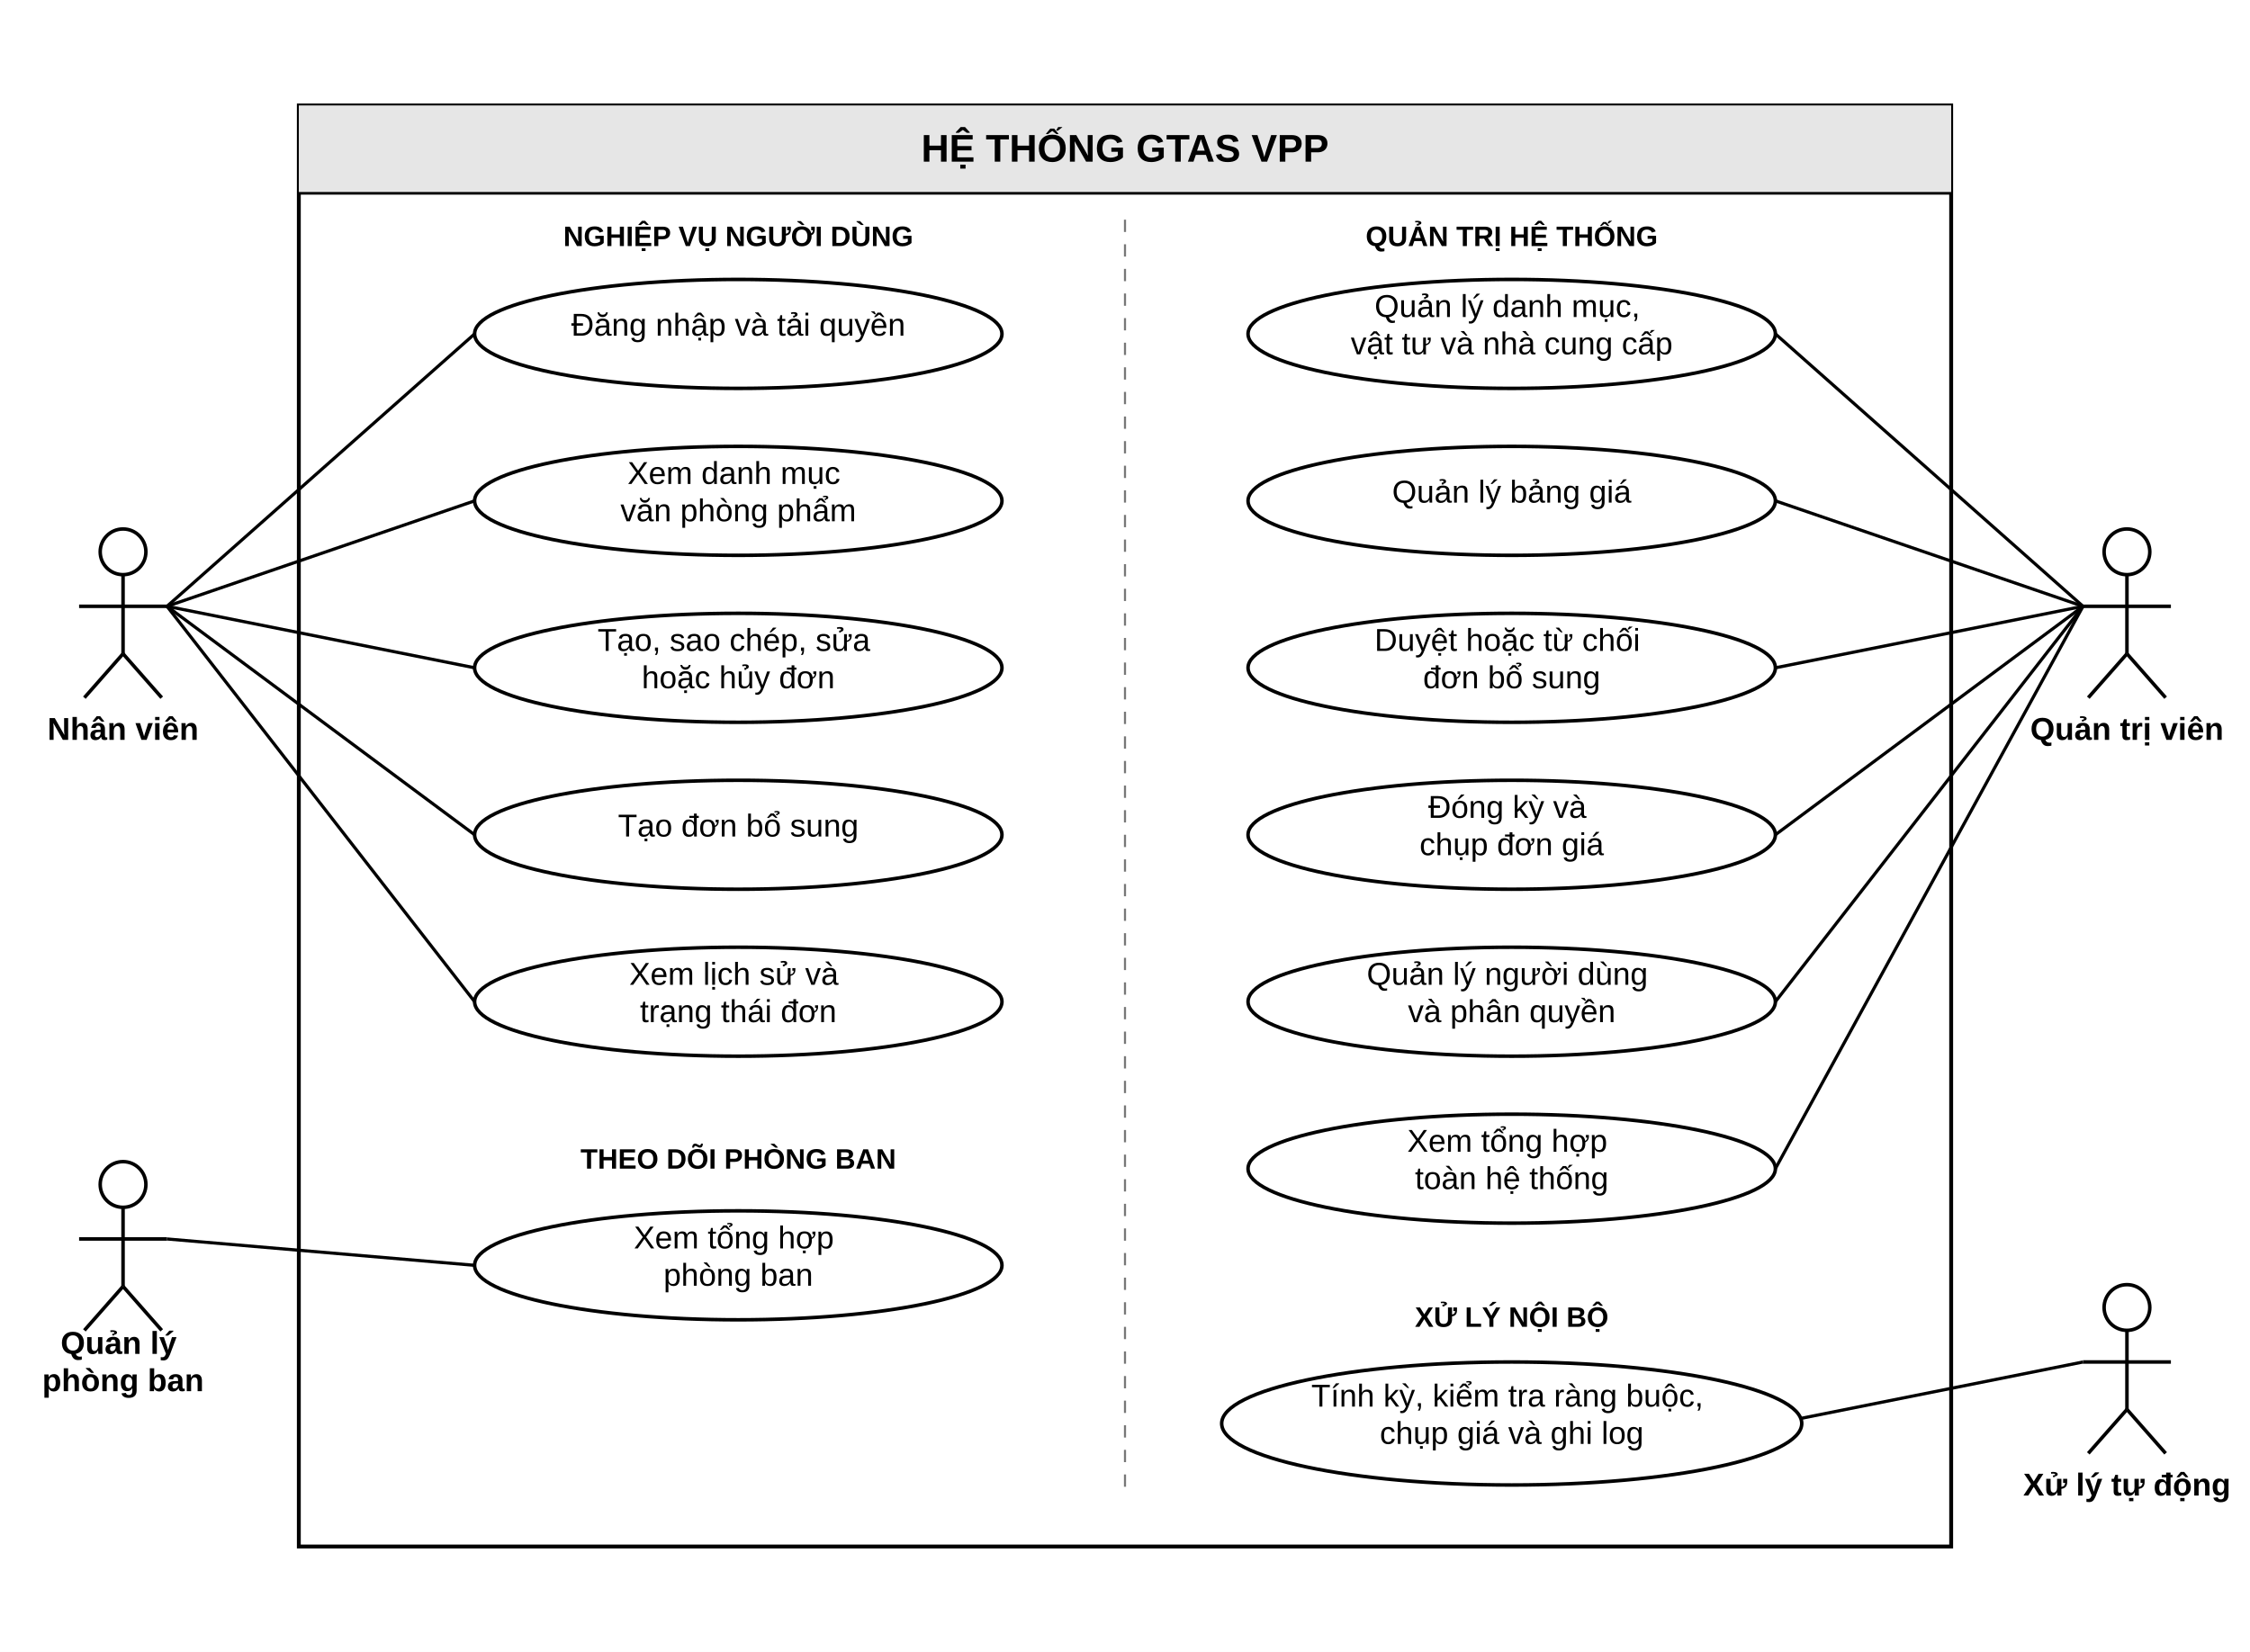
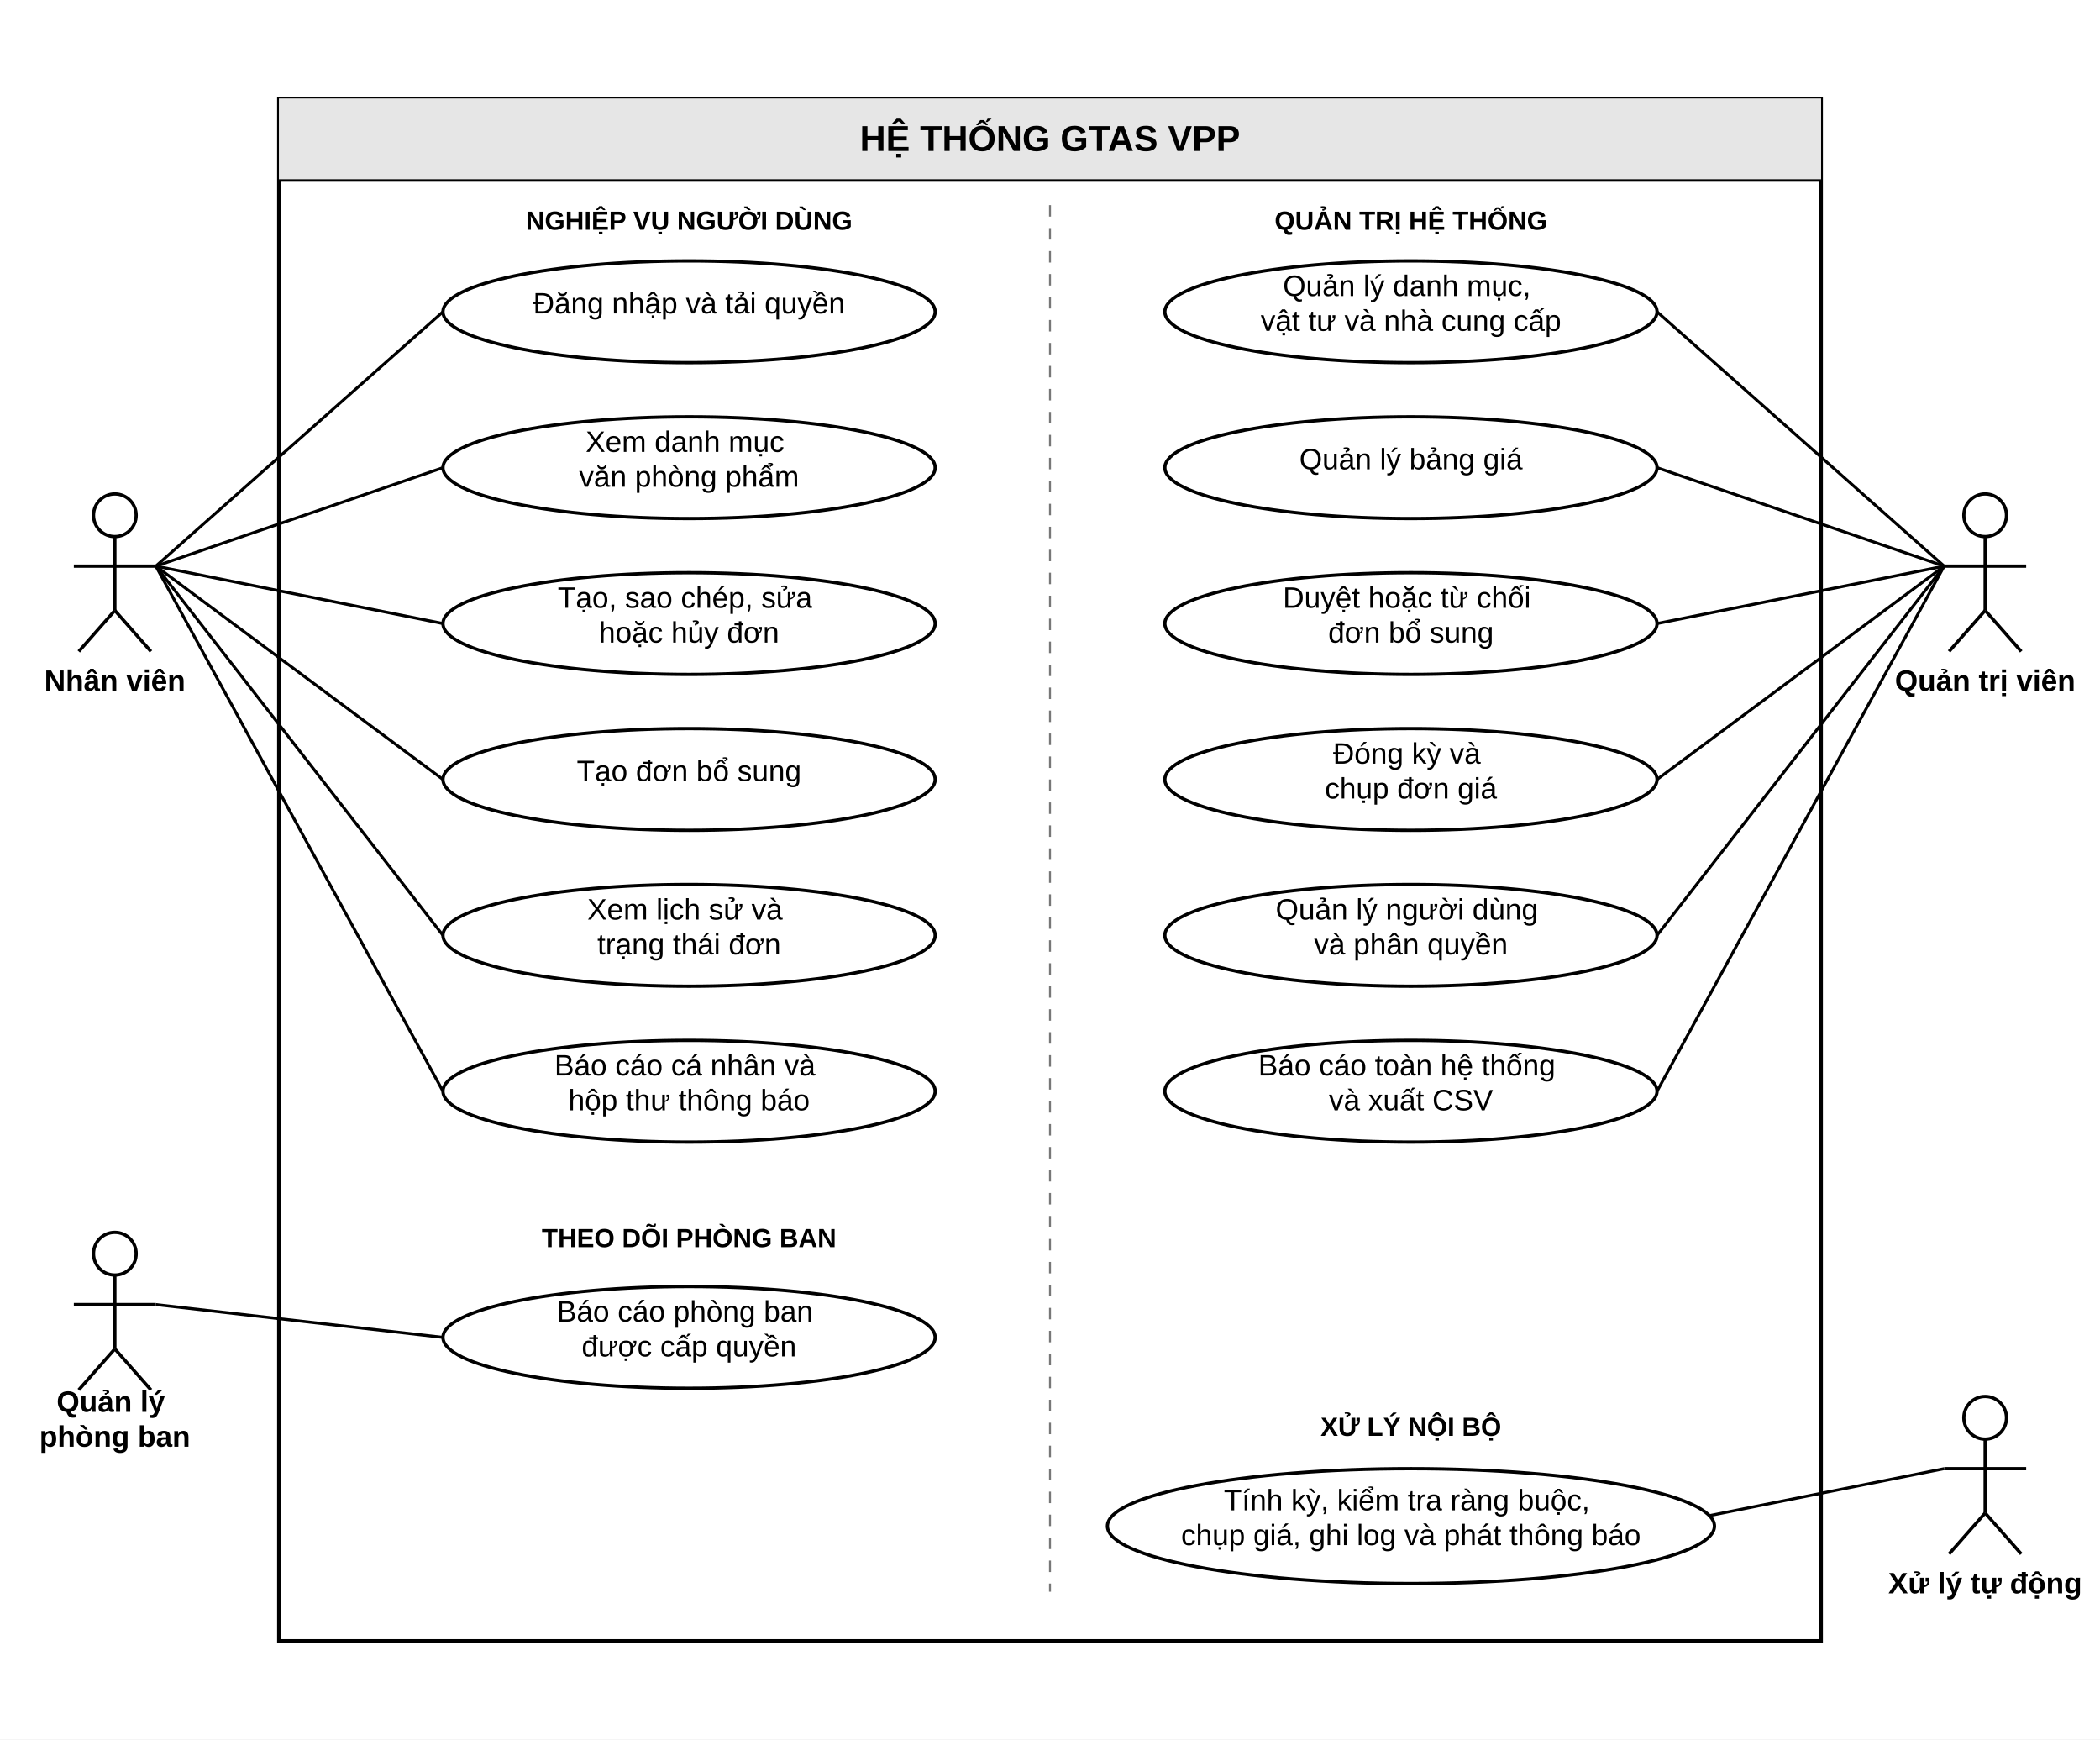
- <svg xmlns="http://www.w3.org/2000/svg" width="1280" height="940" viewBox="0 0 1280 940">
+ <svg xmlns="http://www.w3.org/2000/svg" width="1280" height="1060" viewBox="0 0 1280 1060">
  <rect width="100%" height="100%" fill="#FFFFFF" />
  <circle cx="70" cy="314" r="13" fill="#FFFFFF" stroke="#000000" stroke-width="2" />
  <line x1="70" y1="327" x2="70" y2="372" stroke="#000000" stroke-width="2" />
  <line x1="45" y1="345" x2="95" y2="345" stroke="#000000" stroke-width="2" />
  <line x1="70" y1="372" x2="48" y2="397" stroke="#000000" stroke-width="2" />
  <line x1="70" y1="372" x2="92" y2="397" stroke="#000000" stroke-width="2" />
  <text x="70" y="421.0" text-anchor="middle" font-family="Arial" font-size="18" font-weight="700" fill="#000000">
    <tspan x="70" dy="0">Nhân viên</tspan>
  </text>
-   <circle cx="70" cy="674" r="13" fill="#FFFFFF" stroke="#000000" stroke-width="2" />
-   <line x1="70" y1="687" x2="70" y2="732" stroke="#000000" stroke-width="2" />
-   <line x1="45" y1="705" x2="95" y2="705" stroke="#000000" stroke-width="2" />
-   <line x1="70" y1="732" x2="48" y2="757" stroke="#000000" stroke-width="2" />
-   <line x1="70" y1="732" x2="92" y2="757" stroke="#000000" stroke-width="2" />
-   <text x="70" y="770.38" text-anchor="middle" font-family="Arial" font-size="18" font-weight="700" fill="#000000">
+   <circle cx="70" cy="764" r="13" fill="#FFFFFF" stroke="#000000" stroke-width="2" />
+   <line x1="70" y1="777" x2="70" y2="822" stroke="#000000" stroke-width="2" />
+   <line x1="45" y1="795" x2="95" y2="795" stroke="#000000" stroke-width="2" />
+   <line x1="70" y1="822" x2="48" y2="847" stroke="#000000" stroke-width="2" />
+   <line x1="70" y1="822" x2="92" y2="847" stroke="#000000" stroke-width="2" />
+   <text x="70" y="860.38" text-anchor="middle" font-family="Arial" font-size="18" font-weight="700" fill="#000000">
    <tspan x="70" dy="0">Quản lý</tspan>
    <tspan x="70" dy="21.24">phòng ban</tspan>
  </text>
  <circle cx="1210" cy="314" r="13" fill="#FFFFFF" stroke="#000000" stroke-width="2" />
  <line x1="1210" y1="327" x2="1210" y2="372" stroke="#000000" stroke-width="2" />
  <line x1="1185" y1="345" x2="1235" y2="345" stroke="#000000" stroke-width="2" />
  <line x1="1210" y1="372" x2="1188" y2="397" stroke="#000000" stroke-width="2" />
  <line x1="1210" y1="372" x2="1232" y2="397" stroke="#000000" stroke-width="2" />
  <text x="1210" y="421.0" text-anchor="middle" font-family="Arial" font-size="18" font-weight="700" fill="#000000">
    <tspan x="1210" dy="0">Quản trị viên</tspan>
  </text>
-   <circle cx="1210" cy="744" r="13" fill="#FFFFFF" stroke="#000000" stroke-width="2" />
-   <line x1="1210" y1="757" x2="1210" y2="802" stroke="#000000" stroke-width="2" />
-   <line x1="1185" y1="775" x2="1235" y2="775" stroke="#000000" stroke-width="2" />
-   <line x1="1210" y1="802" x2="1188" y2="827" stroke="#000000" stroke-width="2" />
-   <line x1="1210" y1="802" x2="1232" y2="827" stroke="#000000" stroke-width="2" />
-   <text x="1210" y="851.0" text-anchor="middle" font-family="Arial" font-size="18" font-weight="700" fill="#000000">
+   <circle cx="1210" cy="864" r="13" fill="#FFFFFF" stroke="#000000" stroke-width="2" />
+   <line x1="1210" y1="877" x2="1210" y2="922" stroke="#000000" stroke-width="2" />
+   <line x1="1185" y1="895" x2="1235" y2="895" stroke="#000000" stroke-width="2" />
+   <line x1="1210" y1="922" x2="1188" y2="947" stroke="#000000" stroke-width="2" />
+   <line x1="1210" y1="922" x2="1232" y2="947" stroke="#000000" stroke-width="2" />
+   <text x="1210" y="971.0" text-anchor="middle" font-family="Arial" font-size="18" font-weight="700" fill="#000000">
    <tspan x="1210" dy="0">Xử lý tự động</tspan>
  </text>
-   <rect x="170" y="60" width="940" height="820" fill="#FFFFFF" stroke="#000000" stroke-width="2.2" />
+   <rect x="170" y="60" width="940" height="940" fill="#FFFFFF" stroke="#000000" stroke-width="2.2" />
  <rect x="170" y="60" width="940" height="50" fill="#E6E6E6" stroke="none" />
  <line x1="170" y1="110" x2="1110" y2="110" stroke="#000000" stroke-width="1.5" />
  <text x="640" y="92.0" text-anchor="middle" font-family="Arial" font-size="22" font-weight="700" fill="#000000">
    <tspan x="640" dy="0">HỆ THỐNG GTAS VPP</tspan>
  </text>
-   <line x1="640" y1="125" x2="640" y2="850" stroke="#777777" stroke-width="1.2" stroke-dasharray="7 7" />
+   <line x1="640" y1="125" x2="640" y2="970" stroke="#777777" stroke-width="1.2" stroke-dasharray="7 7" />
  <text x="420" y="140.0" text-anchor="middle" font-family="Arial" font-size="16" font-weight="700" fill="#000000">
    <tspan x="420" dy="0">NGHIỆP VỤ NGƯỜI DÙNG</tspan>
  </text>
  <text x="860" y="140.0" text-anchor="middle" font-family="Arial" font-size="16" font-weight="700" fill="#000000">
    <tspan x="860" dy="0">QUẢN TRỊ HỆ THỐNG</tspan>
  </text>
  <line x1="95" y1="345" x2="270" y2="190" stroke="#000000" stroke-width="1.8" />
  <ellipse cx="420" cy="190" rx="150.0" ry="31.0" fill="#FFFFFF" stroke="#000000" stroke-width="2" />
  <text x="420" y="191.0" text-anchor="middle" font-family="Arial" font-size="18" font-weight="400" fill="#000000">
    <tspan x="420" dy="0">Đăng nhập và tải quyền</tspan>
  </text>
  <line x1="95" y1="345" x2="270" y2="285" stroke="#000000" stroke-width="1.8" />
  <ellipse cx="420" cy="285" rx="150.0" ry="31.0" fill="#FFFFFF" stroke="#000000" stroke-width="2" />
  <text x="420" y="275.38" text-anchor="middle" font-family="Arial" font-size="18" font-weight="400" fill="#000000">
    <tspan x="420" dy="0">Xem danh mục</tspan>
    <tspan x="420" dy="21.24">văn phòng phẩm</tspan>
  </text>
  <line x1="95" y1="345" x2="270" y2="380" stroke="#000000" stroke-width="1.8" />
  <ellipse cx="420" cy="380" rx="150.0" ry="31.0" fill="#FFFFFF" stroke="#000000" stroke-width="2" />
  <text x="420" y="370.38" text-anchor="middle" font-family="Arial" font-size="18" font-weight="400" fill="#000000">
    <tspan x="420" dy="0">Tạo, sao chép, sửa</tspan>
    <tspan x="420" dy="21.24">hoặc hủy đơn</tspan>
  </text>
  <line x1="95" y1="345" x2="270" y2="475" stroke="#000000" stroke-width="1.8" />
  <ellipse cx="420" cy="475" rx="150.0" ry="31.0" fill="#FFFFFF" stroke="#000000" stroke-width="2" />
  <text x="420" y="476.0" text-anchor="middle" font-family="Arial" font-size="18" font-weight="400" fill="#000000">
    <tspan x="420" dy="0">Tạo đơn bổ sung</tspan>
  </text>
  <line x1="95" y1="345" x2="270" y2="570" stroke="#000000" stroke-width="1.8" />
  <ellipse cx="420" cy="570" rx="150.0" ry="31.0" fill="#FFFFFF" stroke="#000000" stroke-width="2" />
  <text x="420" y="560.38" text-anchor="middle" font-family="Arial" font-size="18" font-weight="400" fill="#000000">
    <tspan x="420" dy="0">Xem lịch sử và</tspan>
    <tspan x="420" dy="21.24">trạng thái đơn</tspan>
  </text>
+   <line x1="95" y1="345" x2="270" y2="665" stroke="#000000" stroke-width="1.8" />
+   <ellipse cx="420" cy="665" rx="150.0" ry="31.0" fill="#FFFFFF" stroke="#000000" stroke-width="2" />
+   <text x="420" y="655.38" text-anchor="middle" font-family="Arial" font-size="18" font-weight="400" fill="#000000">
+     <tspan x="420" dy="0">Báo cáo cá nhân và</tspan>
+     <tspan x="420" dy="21.24">hộp thư thông báo</tspan>
+   </text>
  <line x1="1185" y1="345" x2="1010" y2="190" stroke="#000000" stroke-width="1.8" />
  <ellipse cx="860" cy="190" rx="150.0" ry="31.0" fill="#FFFFFF" stroke="#000000" stroke-width="2" />
  <text x="860" y="180.38" text-anchor="middle" font-family="Arial" font-size="18" font-weight="400" fill="#000000">
    <tspan x="860" dy="0">Quản lý danh mục,</tspan>
    <tspan x="860" dy="21.24">vật tư và nhà cung cấp</tspan>
  </text>
  <line x1="1185" y1="345" x2="1010" y2="285" stroke="#000000" stroke-width="1.8" />
  <ellipse cx="860" cy="285" rx="150.0" ry="31.0" fill="#FFFFFF" stroke="#000000" stroke-width="2" />
  <text x="860" y="286.0" text-anchor="middle" font-family="Arial" font-size="18" font-weight="400" fill="#000000">
    <tspan x="860" dy="0">Quản lý bảng giá</tspan>
  </text>
  <line x1="1185" y1="345" x2="1010" y2="380" stroke="#000000" stroke-width="1.8" />
  <ellipse cx="860" cy="380" rx="150.0" ry="31.0" fill="#FFFFFF" stroke="#000000" stroke-width="2" />
  <text x="860" y="370.38" text-anchor="middle" font-family="Arial" font-size="18" font-weight="400" fill="#000000">
    <tspan x="860" dy="0">Duyệt hoặc từ chối</tspan>
    <tspan x="860" dy="21.24">đơn bổ sung</tspan>
  </text>
  <line x1="1185" y1="345" x2="1010" y2="475" stroke="#000000" stroke-width="1.8" />
  <ellipse cx="860" cy="475" rx="150.0" ry="31.0" fill="#FFFFFF" stroke="#000000" stroke-width="2" />
  <text x="860" y="465.38" text-anchor="middle" font-family="Arial" font-size="18" font-weight="400" fill="#000000">
    <tspan x="860" dy="0">Đóng kỳ và</tspan>
    <tspan x="860" dy="21.24">chụp đơn giá</tspan>
  </text>
  <line x1="1185" y1="345" x2="1010" y2="570" stroke="#000000" stroke-width="1.8" />
  <ellipse cx="860" cy="570" rx="150.0" ry="31.0" fill="#FFFFFF" stroke="#000000" stroke-width="2" />
  <text x="860" y="560.38" text-anchor="middle" font-family="Arial" font-size="18" font-weight="400" fill="#000000">
    <tspan x="860" dy="0">Quản lý người dùng</tspan>
    <tspan x="860" dy="21.24">và phân quyền</tspan>
  </text>
  <line x1="1185" y1="345" x2="1010" y2="665" stroke="#000000" stroke-width="1.8" />
  <ellipse cx="860" cy="665" rx="150.0" ry="31.0" fill="#FFFFFF" stroke="#000000" stroke-width="2" />
  <text x="860" y="655.38" text-anchor="middle" font-family="Arial" font-size="18" font-weight="400" fill="#000000">
-     <tspan x="860" dy="0">Xem tổng hợp</tspan>
-     <tspan x="860" dy="21.24">toàn hệ thống</tspan>
+     <tspan x="860" dy="0">Báo cáo toàn hệ thống</tspan>
+     <tspan x="860" dy="21.24">và xuất CSV</tspan>
  </text>
-   <text x="420" y="665.0" text-anchor="middle" font-family="Arial" font-size="16" font-weight="700" fill="#000000">
+   <text x="420" y="760.0" text-anchor="middle" font-family="Arial" font-size="16" font-weight="700" fill="#000000">
    <tspan x="420" dy="0">THEO DÕI PHÒNG BAN</tspan>
  </text>
-   <line x1="95" y1="705" x2="270" y2="720" stroke="#000000" stroke-width="1.8" />
-   <ellipse cx="420" cy="720" rx="150.0" ry="31.0" fill="#FFFFFF" stroke="#000000" stroke-width="2" />
-   <text x="420" y="710.38" text-anchor="middle" font-family="Arial" font-size="18" font-weight="400" fill="#000000">
-     <tspan x="420" dy="0">Xem tổng hợp</tspan>
-     <tspan x="420" dy="21.24">phòng ban</tspan>
+   <line x1="95" y1="795" x2="270" y2="815" stroke="#000000" stroke-width="1.8" />
+   <ellipse cx="420" cy="815" rx="150.0" ry="31.0" fill="#FFFFFF" stroke="#000000" stroke-width="2" />
+   <text x="420" y="805.38" text-anchor="middle" font-family="Arial" font-size="18" font-weight="400" fill="#000000">
+     <tspan x="420" dy="0">Báo cáo phòng ban</tspan>
+     <tspan x="420" dy="21.24">được cấp quyền</tspan>
  </text>
-   <text x="860" y="755.0" text-anchor="middle" font-family="Arial" font-size="16" font-weight="700" fill="#000000">
+   <text x="860" y="875.0" text-anchor="middle" font-family="Arial" font-size="16" font-weight="700" fill="#000000">
    <tspan x="860" dy="0">XỬ LÝ NỘI BỘ</tspan>
  </text>
-   <line x1="1185" y1="775" x2="1010" y2="810" stroke="#000000" stroke-width="1.8" />
-   <ellipse cx="860" cy="810" rx="165.0" ry="35.0" fill="#FFFFFF" stroke="#000000" stroke-width="2" />
-   <text x="860" y="800.38" text-anchor="middle" font-family="Arial" font-size="18" font-weight="400" fill="#000000">
+   <line x1="1185" y1="895" x2="1010" y2="930" stroke="#000000" stroke-width="1.8" />
+   <ellipse cx="860" cy="930" rx="185.0" ry="35.0" fill="#FFFFFF" stroke="#000000" stroke-width="2" />
+   <text x="860" y="920.38" text-anchor="middle" font-family="Arial" font-size="18" font-weight="400" fill="#000000">
    <tspan x="860" dy="0">Tính kỳ, kiểm tra ràng buộc,</tspan>
-     <tspan x="860" dy="21.24">chụp giá và ghi log</tspan>
+     <tspan x="860" dy="21.24">chụp giá, ghi log và phát thông báo</tspan>
  </text>
</svg>
